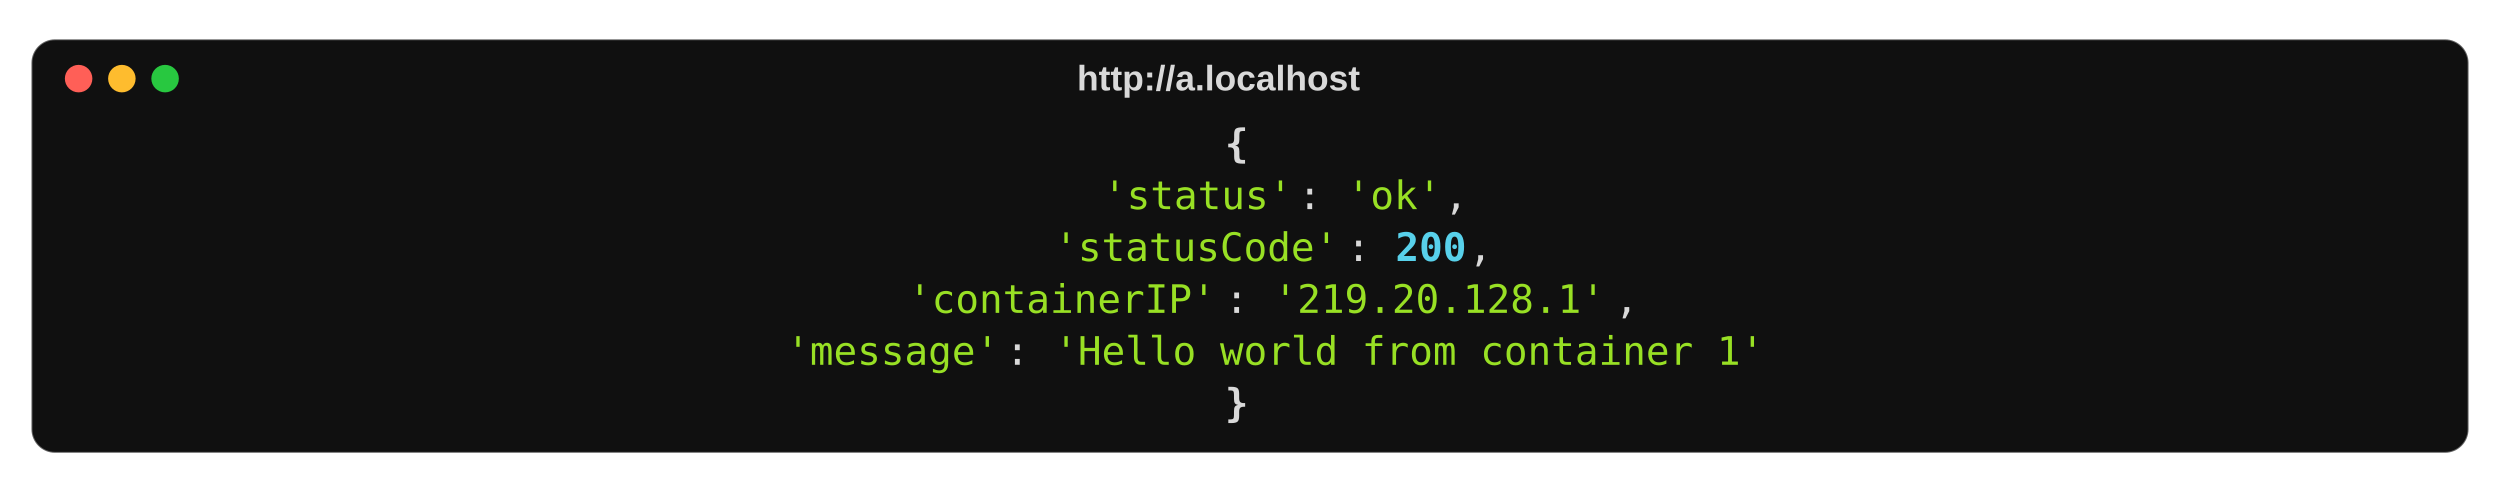
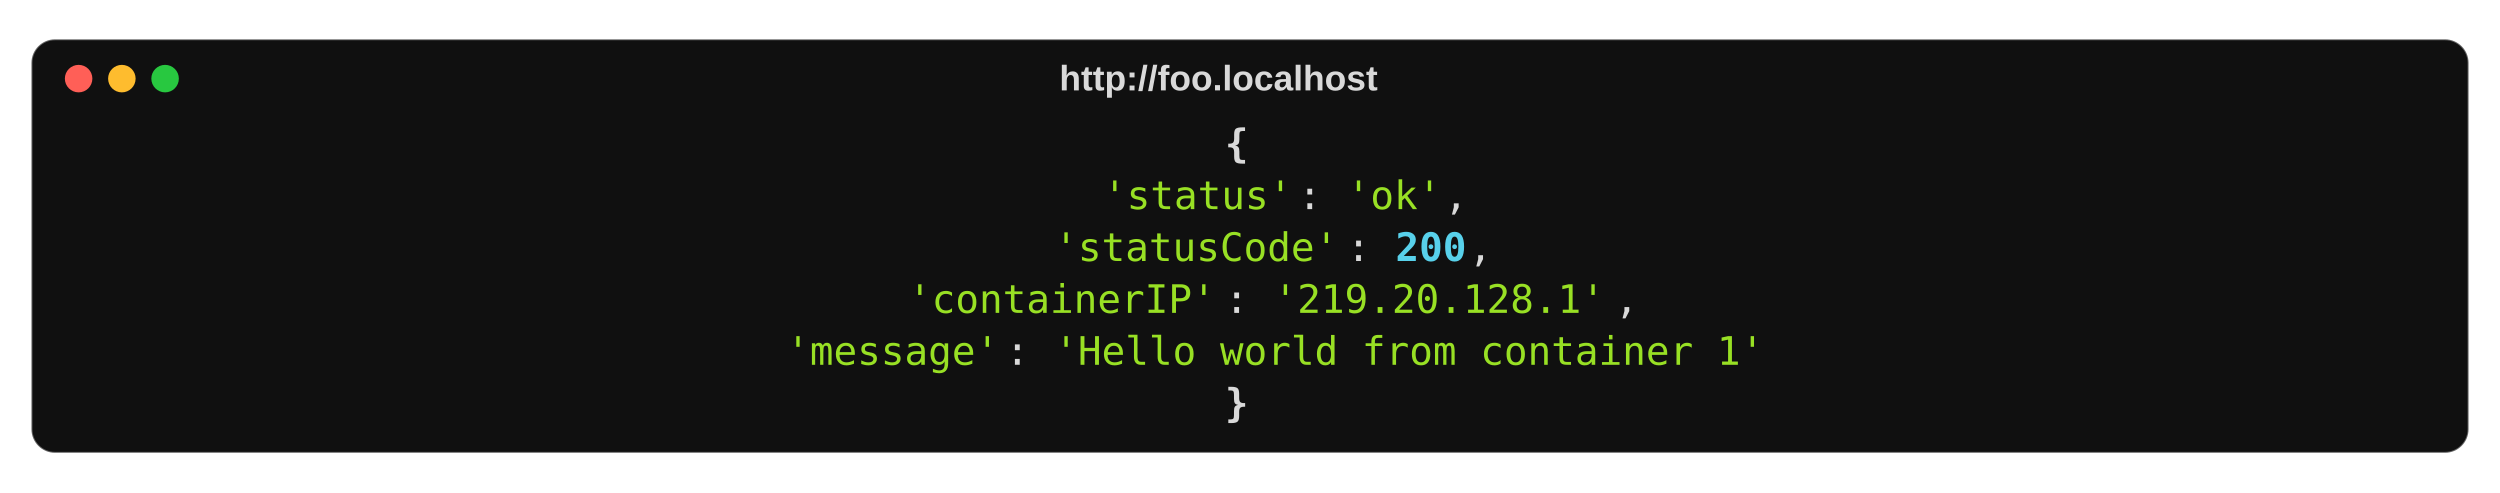
<svg xmlns="http://www.w3.org/2000/svg" class="rich-terminal" viewBox="0 0 1272 250.4">
  <style>

    @font-face {
        font-family: "Fira Code";
        src: local("FiraCode-Regular"),
                url("https://cdnjs.cloudflare.com/ajax/libs/firacode/6.2.0/woff2/FiraCode-Regular.woff2") format("woff2"),
                url("https://cdnjs.cloudflare.com/ajax/libs/firacode/6.2.0/woff/FiraCode-Regular.woff") format("woff");
        font-style: normal;
        font-weight: 400;
    }
    @font-face {
        font-family: "Fira Code";
        src: local("FiraCode-Bold"),
                url("https://cdnjs.cloudflare.com/ajax/libs/firacode/6.2.0/woff2/FiraCode-Bold.woff2") format("woff2"),
                url("https://cdnjs.cloudflare.com/ajax/libs/firacode/6.2.0/woff/FiraCode-Bold.woff") format("woff");
        font-style: bold;
        font-weight: 700;
    }

-     .terminal-3988481083-matrix {
+     .terminal-3096208670-matrix {
        font-family: Fira Code, monospace;
        font-size: 20px;
        line-height: 26.4px;
        font-variant-east-asian: full-width;
    }

-     .terminal-3988481083-title {
+     .terminal-3096208670-title {
        font-size: 18px;

        font-weight: bold;
        font-family: arial;
    }

-     .terminal-3988481083-r1 { fill: #d9d9d9 }
- .terminal-3988481083-r2 { fill: #d9d9d9;font-weight: bold }
- .terminal-3988481083-r3 { fill: #98e024 }
- .terminal-3988481083-r4 { fill: #58d1eb;font-weight: bold }
+     .terminal-3096208670-r1 { fill: #d9d9d9 }
+ .terminal-3096208670-r2 { fill: #d9d9d9;font-weight: bold }
+ .terminal-3096208670-r3 { fill: #98e024 }
+ .terminal-3096208670-r4 { fill: #58d1eb;font-weight: bold }
    </style>
  <rect fill="#101010" stroke="rgba(255,255,255,0.35)" stroke-width="1" x="16" y="20" width="1240" height="210.4" rx="12" />
-   <text class="terminal-3988481083-title" fill="#d9d9d9" text-anchor="middle" x="620" y="46">http://a.localhost</text>
+   <text class="terminal-3096208670-title" fill="#d9d9d9" text-anchor="middle" x="620" y="46">http://foo.localhost</text>
  <circle cx="40" cy="40" r="7" fill="#ff5f57" />
  <circle cx="62" cy="40" r="7" fill="#febc2e" />
  <circle cx="84" cy="40" r="7" fill="#28c840" />
  <g transform="translate(28, 60)">
-     <text alignment-baseline="baseline" class="terminal-3988481083-matrix" font-variant="east-asian-width-values">
-       <tspan class="terminal-3988481083-r1" x="0" y="20" textLength="322.4">                          </tspan>
-       <tspan class="terminal-3988481083-r1" x="322.4" y="20" textLength="272.8">                      </tspan>
-       <tspan class="terminal-3988481083-r2" x="595.2" y="20" textLength="12.4">{</tspan>
-       <tspan class="terminal-3988481083-r1" x="607.6" y="20" textLength="272.8">                      </tspan>
-       <tspan class="terminal-3988481083-r1" x="880.4" y="20" textLength="334.8">                           </tspan>
-       <tspan class="terminal-3988481083-r1" x="1215.2" y="20" textLength="12.4">
+     <text alignment-baseline="baseline" class="terminal-3096208670-matrix" font-variant="east-asian-width-values">
+       <tspan class="terminal-3096208670-r1" x="0" y="20" textLength="322.4">                          </tspan>
+       <tspan class="terminal-3096208670-r1" x="322.4" y="20" textLength="272.8">                      </tspan>
+       <tspan class="terminal-3096208670-r2" x="595.2" y="20" textLength="12.4">{</tspan>
+       <tspan class="terminal-3096208670-r1" x="607.6" y="20" textLength="272.8">                      </tspan>
+       <tspan class="terminal-3096208670-r1" x="880.4" y="20" textLength="334.8">                           </tspan>
+       <tspan class="terminal-3096208670-r1" x="1215.2" y="20" textLength="12.4">
</tspan>
-       <tspan class="terminal-3988481083-r1" x="0" y="46.4" textLength="322.4">                          </tspan>
-       <tspan class="terminal-3988481083-r1" x="322.4" y="46.4" textLength="210.8">                 </tspan>
-       <tspan class="terminal-3988481083-r3" x="533.2" y="46.4" textLength="99.2">'status'</tspan>
-       <tspan class="terminal-3988481083-r1" x="632.4" y="46.4" textLength="24.8">: </tspan>
-       <tspan class="terminal-3988481083-r3" x="657.2" y="46.4" textLength="49.6">'ok'</tspan>
-       <tspan class="terminal-3988481083-r1" x="706.8" y="46.4" textLength="173.6">,             </tspan>
-       <tspan class="terminal-3988481083-r1" x="880.4" y="46.4" textLength="334.8">                           </tspan>
-       <tspan class="terminal-3988481083-r1" x="1215.2" y="46.4" textLength="12.4">
+       <tspan class="terminal-3096208670-r1" x="0" y="46.4" textLength="322.4">                          </tspan>
+       <tspan class="terminal-3096208670-r1" x="322.4" y="46.4" textLength="210.8">                 </tspan>
+       <tspan class="terminal-3096208670-r3" x="533.2" y="46.4" textLength="99.2">'status'</tspan>
+       <tspan class="terminal-3096208670-r1" x="632.4" y="46.4" textLength="24.8">: </tspan>
+       <tspan class="terminal-3096208670-r3" x="657.2" y="46.4" textLength="49.6">'ok'</tspan>
+       <tspan class="terminal-3096208670-r1" x="706.8" y="46.4" textLength="173.6">,             </tspan>
+       <tspan class="terminal-3096208670-r1" x="880.4" y="46.4" textLength="334.8">                           </tspan>
+       <tspan class="terminal-3096208670-r1" x="1215.2" y="46.4" textLength="12.4">
</tspan>
-       <tspan class="terminal-3988481083-r1" x="0" y="72.8" textLength="322.4">                          </tspan>
-       <tspan class="terminal-3988481083-r1" x="322.4" y="72.8" textLength="186">               </tspan>
-       <tspan class="terminal-3988481083-r3" x="508.4" y="72.8" textLength="148.8">'statusCode'</tspan>
-       <tspan class="terminal-3988481083-r1" x="657.2" y="72.8" textLength="24.8">: </tspan>
-       <tspan class="terminal-3988481083-r4" x="682" y="72.8" textLength="37.2">200</tspan>
-       <tspan class="terminal-3988481083-r1" x="719.2" y="72.8" textLength="161.2">,            </tspan>
-       <tspan class="terminal-3988481083-r1" x="880.4" y="72.8" textLength="334.8">                           </tspan>
-       <tspan class="terminal-3988481083-r1" x="1215.2" y="72.8" textLength="12.4">
+       <tspan class="terminal-3096208670-r1" x="0" y="72.8" textLength="322.4">                          </tspan>
+       <tspan class="terminal-3096208670-r1" x="322.4" y="72.8" textLength="186">               </tspan>
+       <tspan class="terminal-3096208670-r3" x="508.4" y="72.8" textLength="148.8">'statusCode'</tspan>
+       <tspan class="terminal-3096208670-r1" x="657.2" y="72.8" textLength="24.8">: </tspan>
+       <tspan class="terminal-3096208670-r4" x="682" y="72.8" textLength="37.2">200</tspan>
+       <tspan class="terminal-3096208670-r1" x="719.2" y="72.8" textLength="161.2">,            </tspan>
+       <tspan class="terminal-3096208670-r1" x="880.4" y="72.8" textLength="334.8">                           </tspan>
+       <tspan class="terminal-3096208670-r1" x="1215.2" y="72.8" textLength="12.4">
</tspan>
-       <tspan class="terminal-3988481083-r1" x="0" y="99.2" textLength="322.4">                          </tspan>
-       <tspan class="terminal-3988481083-r1" x="322.4" y="99.2" textLength="111.6">         </tspan>
-       <tspan class="terminal-3988481083-r3" x="434" y="99.2" textLength="161.2">'containerIP'</tspan>
-       <tspan class="terminal-3988481083-r1" x="595.2" y="99.2" textLength="24.8">: </tspan>
-       <tspan class="terminal-3988481083-r3" x="620" y="99.2" textLength="173.6">'219.20.128.1'</tspan>
-       <tspan class="terminal-3988481083-r1" x="793.6" y="99.2" textLength="86.8">,      </tspan>
-       <tspan class="terminal-3988481083-r1" x="880.4" y="99.2" textLength="334.8">                           </tspan>
-       <tspan class="terminal-3988481083-r1" x="1215.2" y="99.2" textLength="12.4">
+       <tspan class="terminal-3096208670-r1" x="0" y="99.2" textLength="322.4">                          </tspan>
+       <tspan class="terminal-3096208670-r1" x="322.4" y="99.2" textLength="111.6">         </tspan>
+       <tspan class="terminal-3096208670-r3" x="434" y="99.2" textLength="161.2">'containerIP'</tspan>
+       <tspan class="terminal-3096208670-r1" x="595.2" y="99.2" textLength="24.8">: </tspan>
+       <tspan class="terminal-3096208670-r3" x="620" y="99.2" textLength="173.6">'219.20.128.1'</tspan>
+       <tspan class="terminal-3096208670-r1" x="793.6" y="99.2" textLength="86.8">,      </tspan>
+       <tspan class="terminal-3096208670-r1" x="880.4" y="99.2" textLength="334.8">                           </tspan>
+       <tspan class="terminal-3096208670-r1" x="1215.2" y="99.2" textLength="12.4">
</tspan>
-       <tspan class="terminal-3988481083-r1" x="0" y="125.6" textLength="322.4">                          </tspan>
-       <tspan class="terminal-3988481083-r1" x="322.4" y="125.6" textLength="49.6">    </tspan>
-       <tspan class="terminal-3988481083-r3" x="372" y="125.6" textLength="111.6">'message'</tspan>
-       <tspan class="terminal-3988481083-r1" x="483.6" y="125.6" textLength="24.8">: </tspan>
-       <tspan class="terminal-3988481083-r3" x="508.4" y="125.6" textLength="372">'Hello world from container 1'</tspan>
-       <tspan class="terminal-3988481083-r1" x="880.4" y="125.6" textLength="334.8">                           </tspan>
-       <tspan class="terminal-3988481083-r1" x="1215.2" y="125.6" textLength="12.4">
+       <tspan class="terminal-3096208670-r1" x="0" y="125.6" textLength="322.4">                          </tspan>
+       <tspan class="terminal-3096208670-r1" x="322.4" y="125.6" textLength="49.6">    </tspan>
+       <tspan class="terminal-3096208670-r3" x="372" y="125.6" textLength="111.6">'message'</tspan>
+       <tspan class="terminal-3096208670-r1" x="483.6" y="125.6" textLength="24.8">: </tspan>
+       <tspan class="terminal-3096208670-r3" x="508.4" y="125.6" textLength="372">'Hello world from container 1'</tspan>
+       <tspan class="terminal-3096208670-r1" x="880.4" y="125.6" textLength="334.8">                           </tspan>
+       <tspan class="terminal-3096208670-r1" x="1215.2" y="125.6" textLength="12.4">
</tspan>
-       <tspan class="terminal-3988481083-r1" x="0" y="152" textLength="322.4">                          </tspan>
-       <tspan class="terminal-3988481083-r1" x="322.4" y="152" textLength="272.8">                      </tspan>
-       <tspan class="terminal-3988481083-r2" x="595.2" y="152" textLength="12.4">}</tspan>
-       <tspan class="terminal-3988481083-r1" x="607.6" y="152" textLength="272.8">                      </tspan>
-       <tspan class="terminal-3988481083-r1" x="880.4" y="152" textLength="334.8">                           </tspan>
-       <tspan class="terminal-3988481083-r1" x="1215.2" y="152" textLength="12.4">
+       <tspan class="terminal-3096208670-r1" x="0" y="152" textLength="322.4">                          </tspan>
+       <tspan class="terminal-3096208670-r1" x="322.4" y="152" textLength="272.8">                      </tspan>
+       <tspan class="terminal-3096208670-r2" x="595.2" y="152" textLength="12.4">}</tspan>
+       <tspan class="terminal-3096208670-r1" x="607.6" y="152" textLength="272.8">                      </tspan>
+       <tspan class="terminal-3096208670-r1" x="880.4" y="152" textLength="334.8">                           </tspan>
+       <tspan class="terminal-3096208670-r1" x="1215.2" y="152" textLength="12.4">
</tspan>
    </text>
  </g>
</svg>
